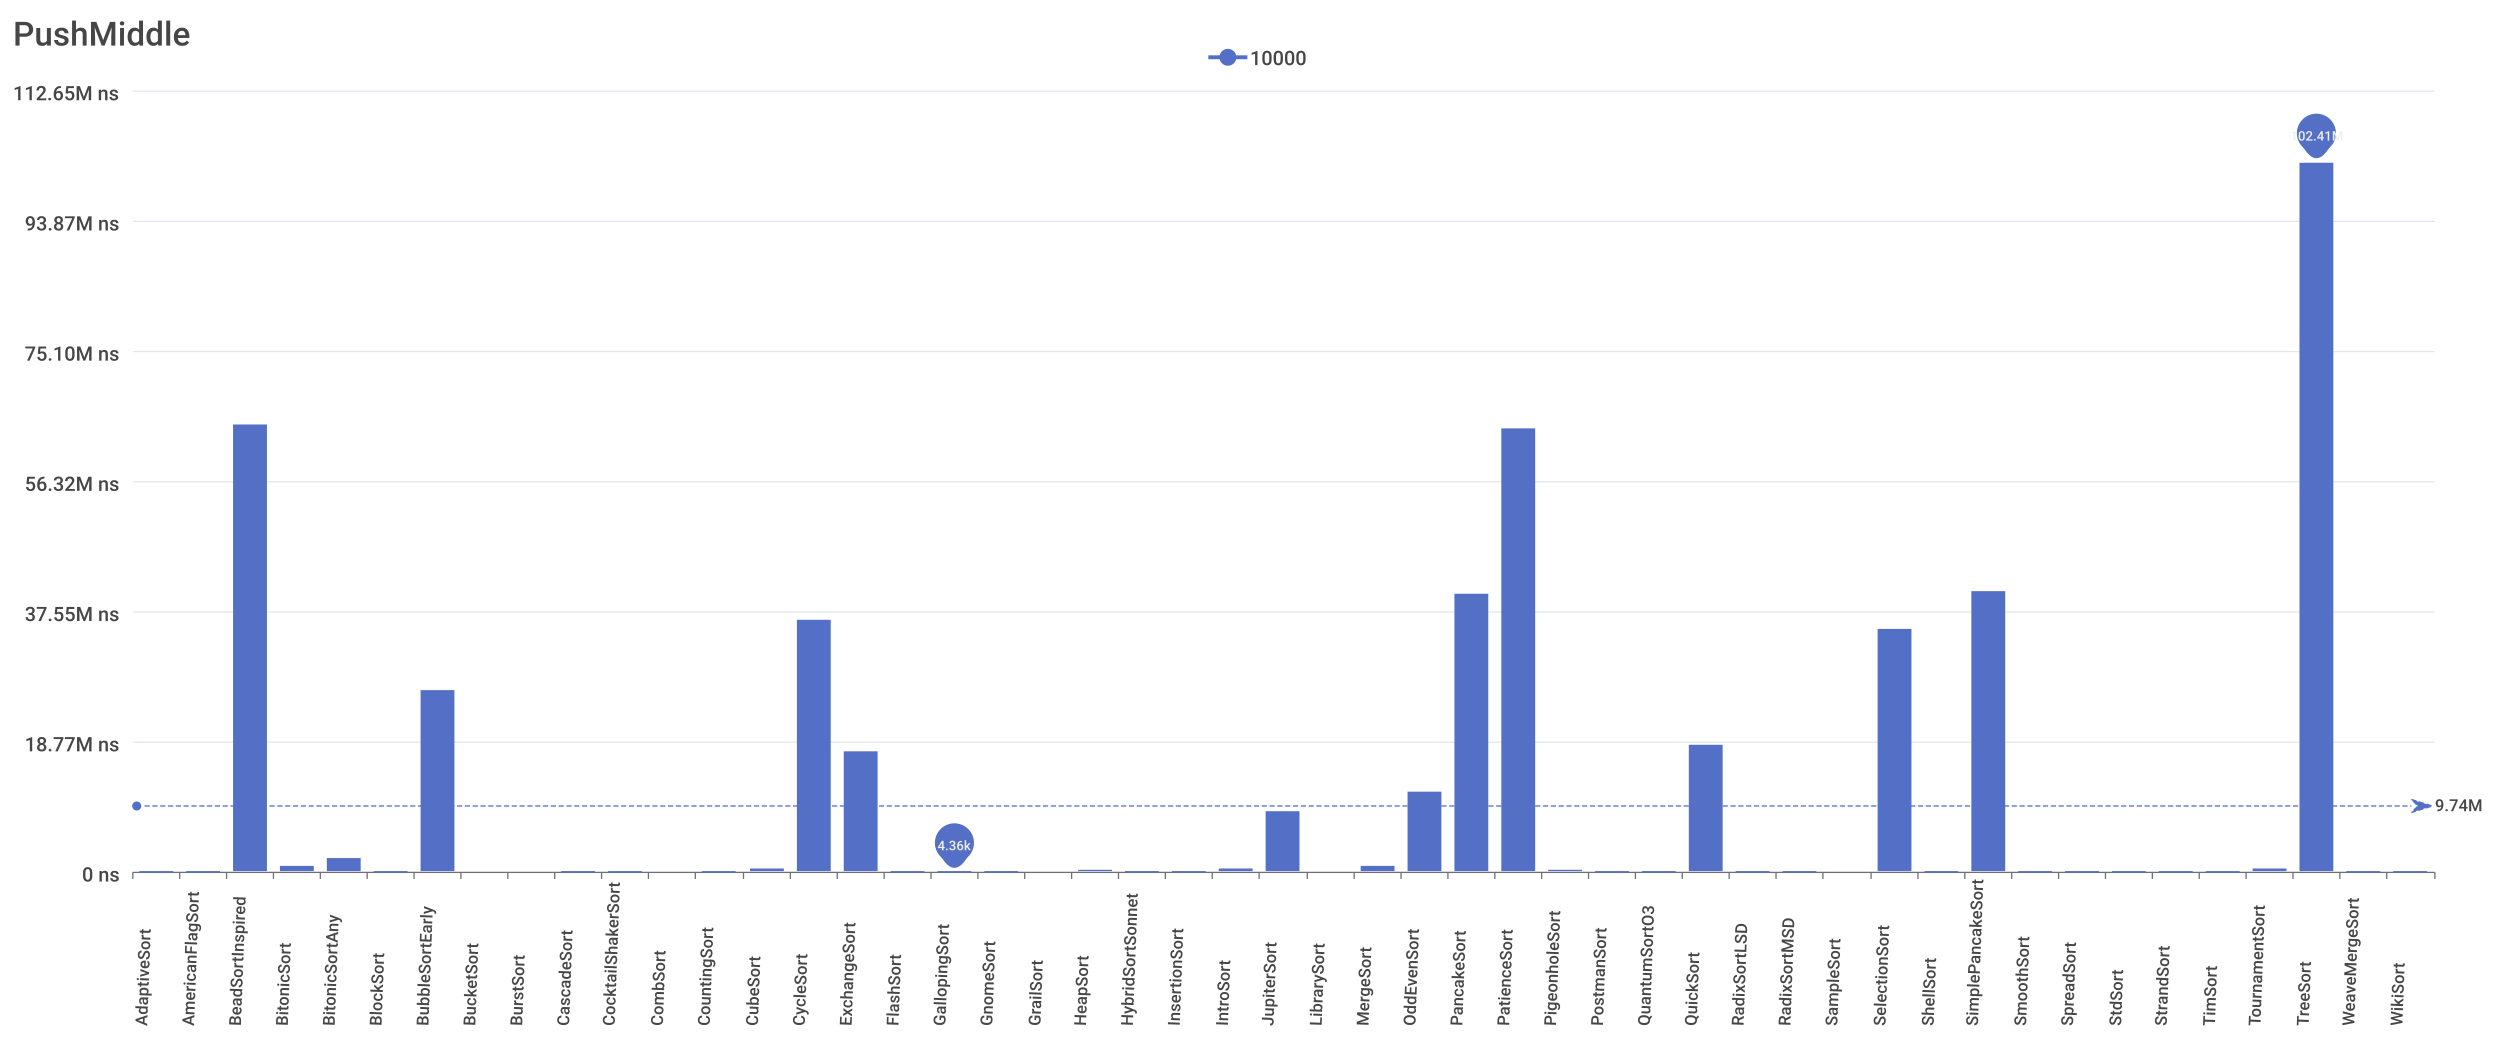
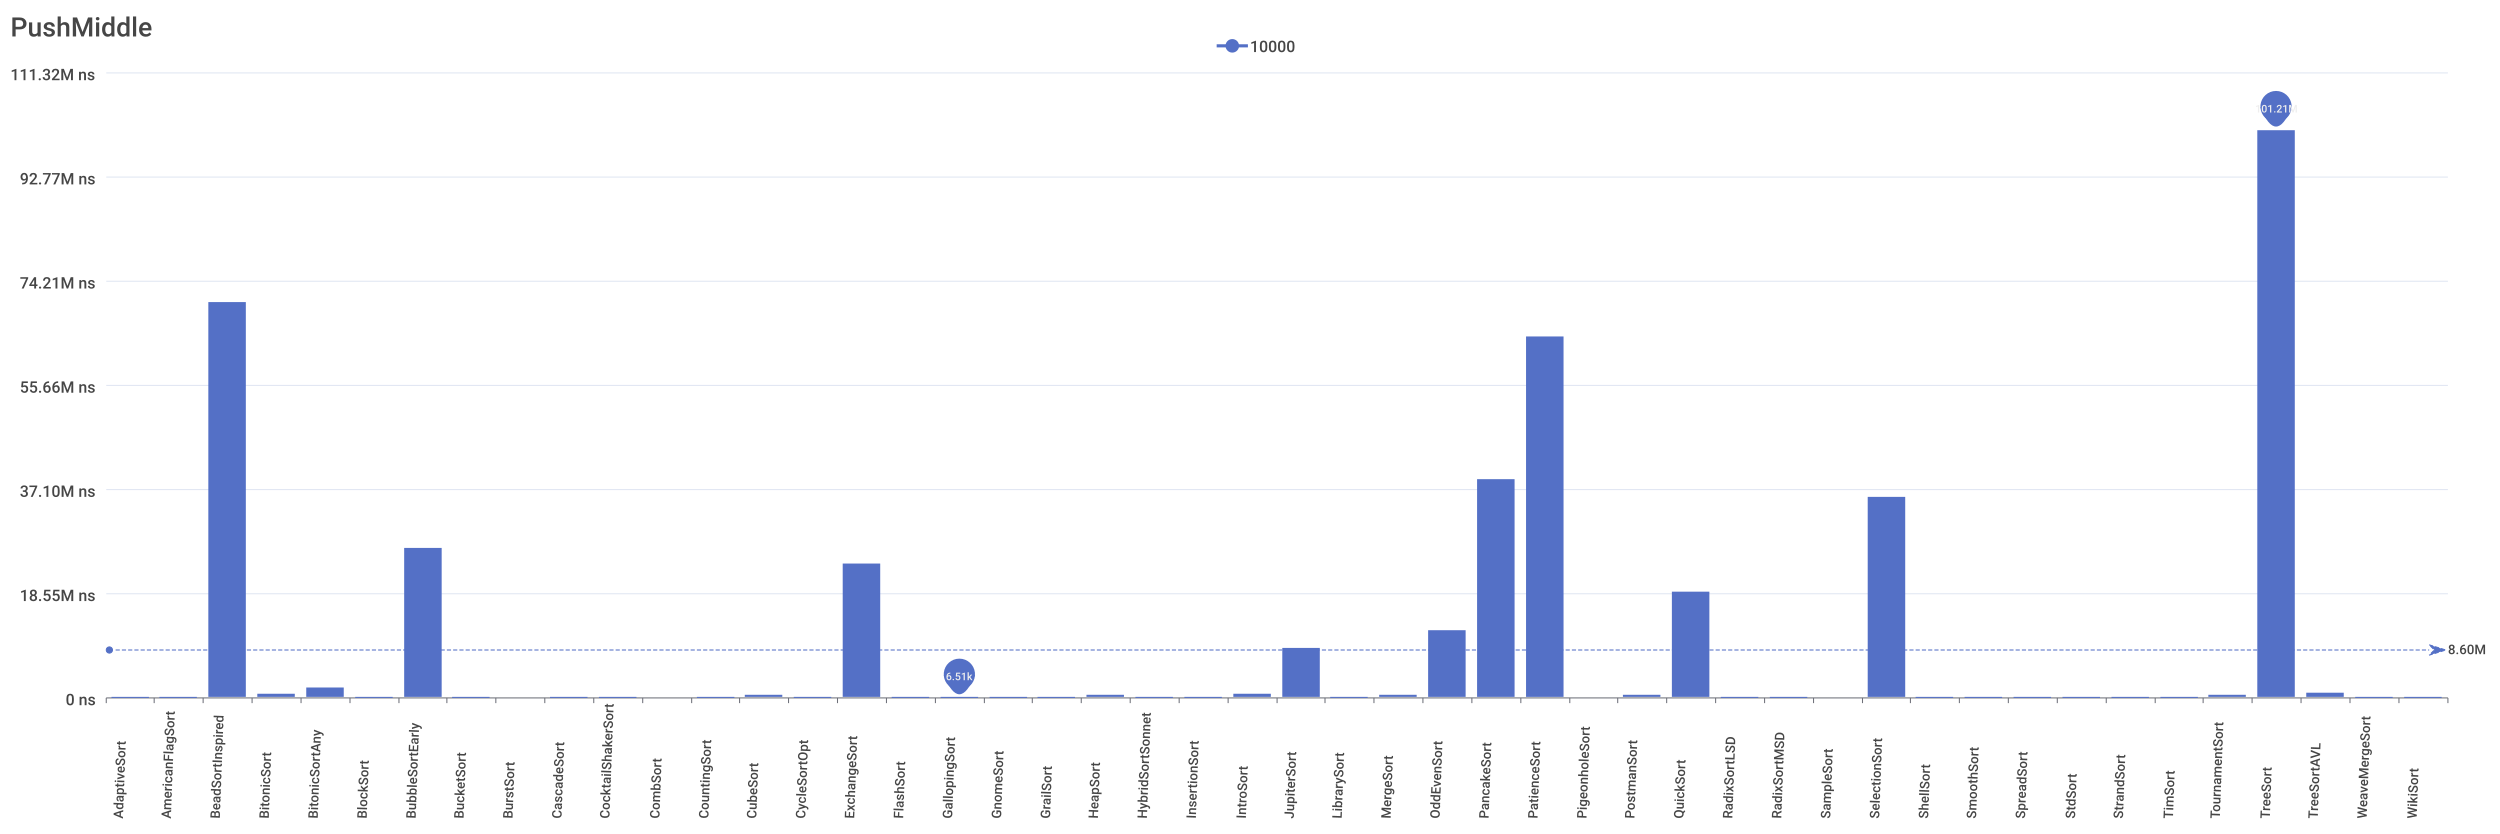
- <svg xmlns="http://www.w3.org/2000/svg" width="1920" height="800">\n<path d="M 0 0 L 1920 0 L 1920 800 L 0 800 L 0 0" style="stroke-width:0;stroke:none;fill:rgba(255,255,255,1.0)" />
-   <path d="M 928 44 L 958 44" style="stroke-width:3;stroke:rgba(84,112,198,1.0);fill:rgba(84,112,198,1.0)" />
-   <circle cx="943" cy="44" r="5" style="stroke-width:3;stroke:rgba(84,112,198,1.0);fill:rgba(84,112,198,1.0)" />
+ <svg xmlns="http://www.w3.org/2000/svg" width="2400" height="800">\n<path d="M 0 0 L 2400 0 L 2400 800 L 0 800 L 0 0" style="stroke-width:0;stroke:none;fill:rgba(255,255,255,1.0)" />
+   <path d="M 1168 44 L 1198 44" style="stroke-width:3;stroke:rgba(84,112,198,1.0);fill:rgba(84,112,198,1.0)" />
+   <circle cx="1183" cy="44" r="5" style="stroke-width:3;stroke:rgba(84,112,198,1.0);fill:rgba(84,112,198,1.0)" />
  <path d="" style="stroke-width:3;stroke:rgba(84,112,198,1.0);fill:rgba(84,112,198,1.0)" />
-   <text x="960" y="50" style="stroke-width:0;stroke:none;fill:rgba(70,70,70,1.0);font-size:15.3px;font-family:'Roboto Medium',sans-serif">10000</text>
+   <text x="1200" y="50" style="stroke-width:0;stroke:none;fill:rgba(70,70,70,1.0);font-size:15.3px;font-family:'Roboto Medium',sans-serif">10000</text>
  <text x="10" y="35" style="stroke-width:0;stroke:none;fill:rgba(70,70,70,1.0);font-size:25.6px;font-family:'Roboto Medium',sans-serif">PushMiddle</text>
-   <text x="10" y="77" style="stroke-width:0;stroke:none;fill:rgba(70,70,70,1.0);font-size:15.3px;font-family:'Roboto Medium',sans-serif">112.65M ns</text>
-   <text x="19" y="177" style="stroke-width:0;stroke:none;fill:rgba(70,70,70,1.0);font-size:15.3px;font-family:'Roboto Medium',sans-serif">93.87M ns</text>
-   <text x="19" y="277" style="stroke-width:0;stroke:none;fill:rgba(70,70,70,1.0);font-size:15.3px;font-family:'Roboto Medium',sans-serif">75.10M ns</text>
-   <text x="19" y="377" style="stroke-width:0;stroke:none;fill:rgba(70,70,70,1.0);font-size:15.3px;font-family:'Roboto Medium',sans-serif">56.32M ns</text>
-   <text x="19" y="477" style="stroke-width:0;stroke:none;fill:rgba(70,70,70,1.0);font-size:15.3px;font-family:'Roboto Medium',sans-serif">37.55M ns</text>
-   <text x="19" y="577" style="stroke-width:0;stroke:none;fill:rgba(70,70,70,1.0);font-size:15.3px;font-family:'Roboto Medium',sans-serif">18.77M ns</text>
+   <text x="10" y="77" style="stroke-width:0;stroke:none;fill:rgba(70,70,70,1.0);font-size:15.3px;font-family:'Roboto Medium',sans-serif">111.32M ns</text>
+   <text x="19" y="177" style="stroke-width:0;stroke:none;fill:rgba(70,70,70,1.0);font-size:15.3px;font-family:'Roboto Medium',sans-serif">92.77M ns</text>
+   <text x="19" y="277" style="stroke-width:0;stroke:none;fill:rgba(70,70,70,1.0);font-size:15.3px;font-family:'Roboto Medium',sans-serif">74.21M ns</text>
+   <text x="19" y="377" style="stroke-width:0;stroke:none;fill:rgba(70,70,70,1.0);font-size:15.3px;font-family:'Roboto Medium',sans-serif">55.66M ns</text>
+   <text x="19" y="477" style="stroke-width:0;stroke:none;fill:rgba(70,70,70,1.0);font-size:15.3px;font-family:'Roboto Medium',sans-serif">37.10M ns</text>
+   <text x="19" y="577" style="stroke-width:0;stroke:none;fill:rgba(70,70,70,1.0);font-size:15.3px;font-family:'Roboto Medium',sans-serif">18.55M ns</text>
  <text x="63" y="677" style="stroke-width:0;stroke:none;fill:rgba(70,70,70,1.0);font-size:15.3px;font-family:'Roboto Medium',sans-serif">0 ns</text>
-   <path d="M 102 70 L 1870 70" style="stroke-width:1;stroke:rgba(224,230,242,1.0);fill:none" />
-   <path d="M 102 170 L 1870 170" style="stroke-width:1;stroke:rgba(224,230,242,1.0);fill:none" />
-   <path d="M 102 270 L 1870 270" style="stroke-width:1;stroke:rgba(224,230,242,1.0);fill:none" />
-   <path d="M 102 370 L 1870 370" style="stroke-width:1;stroke:rgba(224,230,242,1.0);fill:none" />
-   <path d="M 102 470 L 1870 470" style="stroke-width:1;stroke:rgba(224,230,242,1.0);fill:none" />
-   <path d="M 102 570 L 1870 570" style="stroke-width:1;stroke:rgba(224,230,242,1.0);fill:none" />
+   <path d="M 102 70 L 2350 70" style="stroke-width:1;stroke:rgba(224,230,242,1.0);fill:none" />
+   <path d="M 102 170 L 2350 170" style="stroke-width:1;stroke:rgba(224,230,242,1.0);fill:none" />
+   <path d="M 102 270 L 2350 270" style="stroke-width:1;stroke:rgba(224,230,242,1.0);fill:none" />
+   <path d="M 102 370 L 2350 370" style="stroke-width:1;stroke:rgba(224,230,242,1.0);fill:none" />
+   <path d="M 102 470 L 2350 470" style="stroke-width:1;stroke:rgba(224,230,242,1.0);fill:none" />
+   <path d="M 102 570 L 2350 570" style="stroke-width:1;stroke:rgba(224,230,242,1.0);fill:none" />
  <path d="M 102 675 L 102 670" style="stroke-width:1;stroke:rgba(110,112,121,1.0);fill:none" />
-   <path d="M 138 675 L 138 670" style="stroke-width:1;stroke:rgba(110,112,121,1.0);fill:none" />
-   <path d="M 174 675 L 174 670" style="stroke-width:1;stroke:rgba(110,112,121,1.0);fill:none" />
-   <path d="M 210 675 L 210 670" style="stroke-width:1;stroke:rgba(110,112,121,1.0);fill:none" />
-   <path d="M 246 675 L 246 670" style="stroke-width:1;stroke:rgba(110,112,121,1.0);fill:none" />
-   <path d="M 282 675 L 282 670" style="stroke-width:1;stroke:rgba(110,112,121,1.0);fill:none" />
-   <path d="M 318 675 L 318 670" style="stroke-width:1;stroke:rgba(110,112,121,1.0);fill:none" />
-   <path d="M 354 675 L 354 670" style="stroke-width:1;stroke:rgba(110,112,121,1.0);fill:none" />
-   <path d="M 390 675 L 390 670" style="stroke-width:1;stroke:rgba(110,112,121,1.0);fill:none" />
-   <path d="M 426 675 L 426 670" style="stroke-width:1;stroke:rgba(110,112,121,1.0);fill:none" />
-   <path d="M 462 675 L 462 670" style="stroke-width:1;stroke:rgba(110,112,121,1.0);fill:none" />
-   <path d="M 498 675 L 498 670" style="stroke-width:1;stroke:rgba(110,112,121,1.0);fill:none" />
-   <path d="M 534 675 L 534 670" style="stroke-width:1;stroke:rgba(110,112,121,1.0);fill:none" />
-   <path d="M 571 675 L 571 670" style="stroke-width:1;stroke:rgba(110,112,121,1.0);fill:none" />
-   <path d="M 607 675 L 607 670" style="stroke-width:1;stroke:rgba(110,112,121,1.0);fill:none" />
-   <path d="M 643 675 L 643 670" style="stroke-width:1;stroke:rgba(110,112,121,1.0);fill:none" />
-   <path d="M 679 675 L 679 670" style="stroke-width:1;stroke:rgba(110,112,121,1.0);fill:none" />
-   <path d="M 715 675 L 715 670" style="stroke-width:1;stroke:rgba(110,112,121,1.0);fill:none" />
-   <path d="M 751 675 L 751 670" style="stroke-width:1;stroke:rgba(110,112,121,1.0);fill:none" />
-   <path d="M 787 675 L 787 670" style="stroke-width:1;stroke:rgba(110,112,121,1.0);fill:none" />
-   <path d="M 823 675 L 823 670" style="stroke-width:1;stroke:rgba(110,112,121,1.0);fill:none" />
-   <path d="M 859 675 L 859 670" style="stroke-width:1;stroke:rgba(110,112,121,1.0);fill:none" />
-   <path d="M 895 675 L 895 670" style="stroke-width:1;stroke:rgba(110,112,121,1.0);fill:none" />
-   <path d="M 931 675 L 931 670" style="stroke-width:1;stroke:rgba(110,112,121,1.0);fill:none" />
-   <path d="M 967 675 L 967 670" style="stroke-width:1;stroke:rgba(110,112,121,1.0);fill:none" />
-   <path d="M 1004 675 L 1004 670" style="stroke-width:1;stroke:rgba(110,112,121,1.0);fill:none" />
-   <path d="M 1040 675 L 1040 670" style="stroke-width:1;stroke:rgba(110,112,121,1.0);fill:none" />
-   <path d="M 1076 675 L 1076 670" style="stroke-width:1;stroke:rgba(110,112,121,1.0);fill:none" />
-   <path d="M 1112 675 L 1112 670" style="stroke-width:1;stroke:rgba(110,112,121,1.0);fill:none" />
-   <path d="M 1148 675 L 1148 670" style="stroke-width:1;stroke:rgba(110,112,121,1.0);fill:none" />
-   <path d="M 1184 675 L 1184 670" style="stroke-width:1;stroke:rgba(110,112,121,1.0);fill:none" />
-   <path d="M 1220 675 L 1220 670" style="stroke-width:1;stroke:rgba(110,112,121,1.0);fill:none" />
-   <path d="M 1256 675 L 1256 670" style="stroke-width:1;stroke:rgba(110,112,121,1.0);fill:none" />
-   <path d="M 1292 675 L 1292 670" style="stroke-width:1;stroke:rgba(110,112,121,1.0);fill:none" />
-   <path d="M 1328 675 L 1328 670" style="stroke-width:1;stroke:rgba(110,112,121,1.0);fill:none" />
-   <path d="M 1364 675 L 1364 670" style="stroke-width:1;stroke:rgba(110,112,121,1.0);fill:none" />
-   <path d="M 1400 675 L 1400 670" style="stroke-width:1;stroke:rgba(110,112,121,1.0);fill:none" />
-   <path d="M 1437 675 L 1437 670" style="stroke-width:1;stroke:rgba(110,112,121,1.0);fill:none" />
-   <path d="M 1473 675 L 1473 670" style="stroke-width:1;stroke:rgba(110,112,121,1.0);fill:none" />
-   <path d="M 1509 675 L 1509 670" style="stroke-width:1;stroke:rgba(110,112,121,1.0);fill:none" />
-   <path d="M 1545 675 L 1545 670" style="stroke-width:1;stroke:rgba(110,112,121,1.0);fill:none" />
-   <path d="M 1581 675 L 1581 670" style="stroke-width:1;stroke:rgba(110,112,121,1.0);fill:none" />
-   <path d="M 1617 675 L 1617 670" style="stroke-width:1;stroke:rgba(110,112,121,1.0);fill:none" />
-   <path d="M 1653 675 L 1653 670" style="stroke-width:1;stroke:rgba(110,112,121,1.0);fill:none" />
-   <path d="M 1689 675 L 1689 670" style="stroke-width:1;stroke:rgba(110,112,121,1.0);fill:none" />
-   <path d="M 1725 675 L 1725 670" style="stroke-width:1;stroke:rgba(110,112,121,1.0);fill:none" />
-   <path d="M 1761 675 L 1761 670" style="stroke-width:1;stroke:rgba(110,112,121,1.0);fill:none" />
-   <path d="M 1797 675 L 1797 670" style="stroke-width:1;stroke:rgba(110,112,121,1.0);fill:none" />
-   <path d="M 1833 675 L 1833 670" style="stroke-width:1;stroke:rgba(110,112,121,1.0);fill:none" />
-   <path d="M 1870 675 L 1870 670" style="stroke-width:1;stroke:rgba(110,112,121,1.0);fill:none" />
-   <path d="M 102 670 L 1870 670" style="stroke-width:1;stroke:rgba(110,112,121,1.0);fill:none" />
-   <text x="113" y="788" style="stroke-width:0;stroke:none;fill:rgba(70,70,70,1.0);font-size:12.8px;font-family:'Roboto Medium',sans-serif" transform="rotate(272.15,113,788)">AdaptiveSort</text>
-   <text x="149" y="788" style="stroke-width:0;stroke:none;fill:rgba(70,70,70,1.0);font-size:12.8px;font-family:'Roboto Medium',sans-serif" transform="rotate(272.15,149,788)">AmericanFlagSort</text>
-   <text x="185" y="788" style="stroke-width:0;stroke:none;fill:rgba(70,70,70,1.0);font-size:12.8px;font-family:'Roboto Medium',sans-serif" transform="rotate(272.15,185,788)">BeadSortInspired</text>
-   <text x="221" y="788" style="stroke-width:0;stroke:none;fill:rgba(70,70,70,1.0);font-size:12.8px;font-family:'Roboto Medium',sans-serif" transform="rotate(272.15,221,788)">BitonicSort</text>
-   <text x="257" y="788" style="stroke-width:0;stroke:none;fill:rgba(70,70,70,1.0);font-size:12.8px;font-family:'Roboto Medium',sans-serif" transform="rotate(272.15,257,788)">BitonicSortAny</text>
-   <text x="293" y="788" style="stroke-width:0;stroke:none;fill:rgba(70,70,70,1.0);font-size:12.8px;font-family:'Roboto Medium',sans-serif" transform="rotate(272.15,293,788)">BlockSort</text>
-   <text x="329" y="788" style="stroke-width:0;stroke:none;fill:rgba(70,70,70,1.0);font-size:12.8px;font-family:'Roboto Medium',sans-serif" transform="rotate(272.15,329,788)">BubbleSortEarly</text>
-   <text x="365" y="788" style="stroke-width:0;stroke:none;fill:rgba(70,70,70,1.0);font-size:12.8px;font-family:'Roboto Medium',sans-serif" transform="rotate(272.15,365,788)">BucketSort</text>
-   <text x="401" y="788" style="stroke-width:0;stroke:none;fill:rgba(70,70,70,1.0);font-size:12.8px;font-family:'Roboto Medium',sans-serif" transform="rotate(272.15,401,788)">BurstSort</text>
-   <text x="437" y="788" style="stroke-width:0;stroke:none;fill:rgba(70,70,70,1.0);font-size:12.8px;font-family:'Roboto Medium',sans-serif" transform="rotate(272.15,437,788)">CascadeSort</text>
-   <text x="472" y="788" style="stroke-width:0;stroke:none;fill:rgba(70,70,70,1.0);font-size:12.8px;font-family:'Roboto Medium',sans-serif" transform="rotate(272.15,472,788)">CocktailShakerSort</text>
-   <text x="509" y="788" style="stroke-width:0;stroke:none;fill:rgba(70,70,70,1.0);font-size:12.8px;font-family:'Roboto Medium',sans-serif" transform="rotate(272.15,509,788)">CombSort</text>
-   <text x="545" y="788" style="stroke-width:0;stroke:none;fill:rgba(70,70,70,1.0);font-size:12.8px;font-family:'Roboto Medium',sans-serif" transform="rotate(272.15,545,788)">CountingSort</text>
-   <text x="582" y="788" style="stroke-width:0;stroke:none;fill:rgba(70,70,70,1.0);font-size:12.8px;font-family:'Roboto Medium',sans-serif" transform="rotate(272.15,582,788)">CubeSort</text>
-   <text x="618" y="788" style="stroke-width:0;stroke:none;fill:rgba(70,70,70,1.0);font-size:12.8px;font-family:'Roboto Medium',sans-serif" transform="rotate(272.15,618,788)">CycleSort</text>
-   <text x="654" y="788" style="stroke-width:0;stroke:none;fill:rgba(70,70,70,1.0);font-size:12.8px;font-family:'Roboto Medium',sans-serif" transform="rotate(272.15,654,788)">ExchangeSort</text>
-   <text x="690" y="788" style="stroke-width:0;stroke:none;fill:rgba(70,70,70,1.0);font-size:12.8px;font-family:'Roboto Medium',sans-serif" transform="rotate(272.15,690,788)">FlashSort</text>
-   <text x="726" y="788" style="stroke-width:0;stroke:none;fill:rgba(70,70,70,1.0);font-size:12.8px;font-family:'Roboto Medium',sans-serif" transform="rotate(272.15,726,788)">GallopingSort</text>
-   <text x="762" y="788" style="stroke-width:0;stroke:none;fill:rgba(70,70,70,1.0);font-size:12.8px;font-family:'Roboto Medium',sans-serif" transform="rotate(272.15,762,788)">GnomeSort</text>
-   <text x="799" y="788" style="stroke-width:0;stroke:none;fill:rgba(70,70,70,1.0);font-size:12.8px;font-family:'Roboto Medium',sans-serif" transform="rotate(272.15,799,788)">GrailSort</text>
-   <text x="834" y="788" style="stroke-width:0;stroke:none;fill:rgba(70,70,70,1.0);font-size:12.8px;font-family:'Roboto Medium',sans-serif" transform="rotate(272.15,834,788)">HeapSort</text>
-   <text x="870" y="788" style="stroke-width:0;stroke:none;fill:rgba(70,70,70,1.0);font-size:12.8px;font-family:'Roboto Medium',sans-serif" transform="rotate(272.15,870,788)">HybridSortSonnet</text>
-   <text x="906" y="788" style="stroke-width:0;stroke:none;fill:rgba(70,70,70,1.0);font-size:12.8px;font-family:'Roboto Medium',sans-serif" transform="rotate(272.15,906,788)">InsertionSort</text>
-   <text x="943" y="788" style="stroke-width:0;stroke:none;fill:rgba(70,70,70,1.0);font-size:12.8px;font-family:'Roboto Medium',sans-serif" transform="rotate(272.15,943,788)">IntroSort</text>
-   <text x="978" y="788" style="stroke-width:0;stroke:none;fill:rgba(70,70,70,1.0);font-size:12.8px;font-family:'Roboto Medium',sans-serif" transform="rotate(272.15,978,788)">JupiterSort</text>
-   <text x="1015" y="788" style="stroke-width:0;stroke:none;fill:rgba(70,70,70,1.0);font-size:12.8px;font-family:'Roboto Medium',sans-serif" transform="rotate(272.15,1015,788)">LibrarySort</text>
-   <text x="1051" y="788" style="stroke-width:0;stroke:none;fill:rgba(70,70,70,1.0);font-size:12.8px;font-family:'Roboto Medium',sans-serif" transform="rotate(272.15,1051,788)">MergeSort</text>
-   <text x="1087" y="788" style="stroke-width:0;stroke:none;fill:rgba(70,70,70,1.0);font-size:12.8px;font-family:'Roboto Medium',sans-serif" transform="rotate(272.15,1087,788)">OddEvenSort</text>
-   <text x="1123" y="788" style="stroke-width:0;stroke:none;fill:rgba(70,70,70,1.0);font-size:12.8px;font-family:'Roboto Medium',sans-serif" transform="rotate(272.15,1123,788)">PancakeSort</text>
-   <text x="1159" y="788" style="stroke-width:0;stroke:none;fill:rgba(70,70,70,1.0);font-size:12.8px;font-family:'Roboto Medium',sans-serif" transform="rotate(272.15,1159,788)">PatienceSort</text>
-   <text x="1195" y="788" style="stroke-width:0;stroke:none;fill:rgba(70,70,70,1.0);font-size:12.8px;font-family:'Roboto Medium',sans-serif" transform="rotate(272.15,1195,788)">PigeonholeSort</text>
-   <text x="1231" y="788" style="stroke-width:0;stroke:none;fill:rgba(70,70,70,1.0);font-size:12.8px;font-family:'Roboto Medium',sans-serif" transform="rotate(272.15,1231,788)">PostmanSort</text>
-   <text x="1267" y="788" style="stroke-width:0;stroke:none;fill:rgba(70,70,70,1.0);font-size:12.8px;font-family:'Roboto Medium',sans-serif" transform="rotate(272.15,1267,788)">QuantumSortO3</text>
-   <text x="1303" y="788" style="stroke-width:0;stroke:none;fill:rgba(70,70,70,1.0);font-size:12.8px;font-family:'Roboto Medium',sans-serif" transform="rotate(272.15,1303,788)">QuickSort</text>
-   <text x="1339" y="788" style="stroke-width:0;stroke:none;fill:rgba(70,70,70,1.0);font-size:12.8px;font-family:'Roboto Medium',sans-serif" transform="rotate(272.15,1339,788)">RadixSortLSD</text>
-   <text x="1375" y="788" style="stroke-width:0;stroke:none;fill:rgba(70,70,70,1.0);font-size:12.8px;font-family:'Roboto Medium',sans-serif" transform="rotate(272.15,1375,788)">RadixSortMSD</text>
-   <text x="1411" y="788" style="stroke-width:0;stroke:none;fill:rgba(70,70,70,1.0);font-size:12.8px;font-family:'Roboto Medium',sans-serif" transform="rotate(272.15,1411,788)">SampleSort</text>
-   <text x="1448" y="788" style="stroke-width:0;stroke:none;fill:rgba(70,70,70,1.0);font-size:12.8px;font-family:'Roboto Medium',sans-serif" transform="rotate(272.15,1448,788)">SelectionSort</text>
-   <text x="1485" y="788" style="stroke-width:0;stroke:none;fill:rgba(70,70,70,1.0);font-size:12.8px;font-family:'Roboto Medium',sans-serif" transform="rotate(272.15,1485,788)">ShellSort</text>
-   <text x="1519" y="788" style="stroke-width:0;stroke:none;fill:rgba(70,70,70,1.0);font-size:12.8px;font-family:'Roboto Medium',sans-serif" transform="rotate(272.15,1519,788)">SimplePancakeSort</text>
-   <text x="1556" y="788" style="stroke-width:0;stroke:none;fill:rgba(70,70,70,1.0);font-size:12.8px;font-family:'Roboto Medium',sans-serif" transform="rotate(272.15,1556,788)">SmoothSort</text>
-   <text x="1592" y="788" style="stroke-width:0;stroke:none;fill:rgba(70,70,70,1.0);font-size:12.8px;font-family:'Roboto Medium',sans-serif" transform="rotate(272.15,1592,788)">SpreadSort</text>
-   <text x="1629" y="788" style="stroke-width:0;stroke:none;fill:rgba(70,70,70,1.0);font-size:12.8px;font-family:'Roboto Medium',sans-serif" transform="rotate(272.15,1629,788)">StdSort</text>
-   <text x="1664" y="788" style="stroke-width:0;stroke:none;fill:rgba(70,70,70,1.0);font-size:12.8px;font-family:'Roboto Medium',sans-serif" transform="rotate(272.15,1664,788)">StrandSort</text>
-   <text x="1701" y="788" style="stroke-width:0;stroke:none;fill:rgba(70,70,70,1.0);font-size:12.8px;font-family:'Roboto Medium',sans-serif" transform="rotate(272.15,1701,788)">TimSort</text>
-   <text x="1736" y="788" style="stroke-width:0;stroke:none;fill:rgba(70,70,70,1.0);font-size:12.8px;font-family:'Roboto Medium',sans-serif" transform="rotate(272.15,1736,788)">TournamentSort</text>
-   <text x="1773" y="788" style="stroke-width:0;stroke:none;fill:rgba(70,70,70,1.0);font-size:12.8px;font-family:'Roboto Medium',sans-serif" transform="rotate(272.15,1773,788)">TreeSort</text>
-   <text x="1808" y="788" style="stroke-width:0;stroke:none;fill:rgba(70,70,70,1.0);font-size:12.8px;font-family:'Roboto Medium',sans-serif" transform="rotate(272.15,1808,788)">WeaveMergeSort</text>
-   <text x="1845" y="788" style="stroke-width:0;stroke:none;fill:rgba(70,70,70,1.0);font-size:12.8px;font-family:'Roboto Medium',sans-serif" transform="rotate(272.15,1845,788)">WikiSort</text>
-   <path d="M 107 670 L 133 670 L 133 669 L 107 669 L 107 670" style="stroke-width:0;stroke:none;fill:rgba(84,112,198,1.0)" />
-   <path d="M 143 670 L 169 670 L 169 669 L 143 669 L 143 670" style="stroke-width:0;stroke:none;fill:rgba(84,112,198,1.0)" />
-   <path d="M 179 326 L 205 326 L 205 669 L 179 669 L 179 326" style="stroke-width:0;stroke:none;fill:rgba(84,112,198,1.0)" />
-   <path d="M 215 665 L 241 665 L 241 669 L 215 669 L 215 665" style="stroke-width:0;stroke:none;fill:rgba(84,112,198,1.0)" />
-   <path d="M 251 659 L 277 659 L 277 669 L 251 669 L 251 659" style="stroke-width:0;stroke:none;fill:rgba(84,112,198,1.0)" />
-   <path d="M 287 670 L 313 670 L 313 669 L 287 669 L 287 670" style="stroke-width:0;stroke:none;fill:rgba(84,112,198,1.0)" />
-   <path d="M 323 530 L 349 530 L 349 669 L 323 669 L 323 530" style="stroke-width:0;stroke:none;fill:rgba(84,112,198,1.0)" />
-   <path d="M 359 669 L 385 669 L 385 669 L 359 669 L 359 669" style="stroke-width:0;stroke:none;fill:rgba(84,112,198,1.0)" />
-   <path d="M 395 669 L 421 669 L 421 669 L 395 669 L 395 669" style="stroke-width:0;stroke:none;fill:rgba(84,112,198,1.0)" />
-   <path d="M 431 670 L 457 670 L 457 669 L 431 669 L 431 670" style="stroke-width:0;stroke:none;fill:rgba(84,112,198,1.0)" />
-   <path d="M 467 670 L 493 670 L 493 669 L 467 669 L 467 670" style="stroke-width:0;stroke:none;fill:rgba(84,112,198,1.0)" />
-   <path d="M 503 669 L 529 669 L 529 669 L 503 669 L 503 669" style="stroke-width:0;stroke:none;fill:rgba(84,112,198,1.0)" />
-   <path d="M 539 670 L 565 670 L 565 669 L 539 669 L 539 670" style="stroke-width:0;stroke:none;fill:rgba(84,112,198,1.0)" />
-   <path d="M 576 667 L 602 667 L 602 669 L 576 669 L 576 667" style="stroke-width:0;stroke:none;fill:rgba(84,112,198,1.0)" />
-   <path d="M 612 476 L 638 476 L 638 669 L 612 669 L 612 476" style="stroke-width:0;stroke:none;fill:rgba(84,112,198,1.0)" />
-   <path d="M 648 577 L 674 577 L 674 669 L 648 669 L 648 577" style="stroke-width:0;stroke:none;fill:rgba(84,112,198,1.0)" />
-   <path d="M 684 670 L 710 670 L 710 669 L 684 669 L 684 670" style="stroke-width:0;stroke:none;fill:rgba(84,112,198,1.0)" />
-   <path d="M 720 670 L 746 670 L 746 669 L 720 669 L 720 670" style="stroke-width:0;stroke:none;fill:rgba(84,112,198,1.0)" />
-   <path d="M 756 670 L 782 670 L 782 669 L 756 669 L 756 670" style="stroke-width:0;stroke:none;fill:rgba(84,112,198,1.0)" />
-   <path d="M 792 669 L 818 669 L 818 669 L 792 669 L 792 669" style="stroke-width:0;stroke:none;fill:rgba(84,112,198,1.0)" />
-   <path d="M 828 668 L 854 668 L 854 669 L 828 669 L 828 668" style="stroke-width:0;stroke:none;fill:rgba(84,112,198,1.0)" />
-   <path d="M 864 670 L 890 670 L 890 669 L 864 669 L 864 670" style="stroke-width:0;stroke:none;fill:rgba(84,112,198,1.0)" />
-   <path d="M 900 670 L 926 670 L 926 669 L 900 669 L 900 670" style="stroke-width:0;stroke:none;fill:rgba(84,112,198,1.0)" />
-   <path d="M 936 667 L 962 667 L 962 669 L 936 669 L 936 667" style="stroke-width:0;stroke:none;fill:rgba(84,112,198,1.0)" />
-   <path d="M 972 623 L 998 623 L 998 669 L 972 669 L 972 623" style="stroke-width:0;stroke:none;fill:rgba(84,112,198,1.0)" />
-   <path d="M 1009 669 L 1035 669 L 1035 669 L 1009 669 L 1009 669" style="stroke-width:0;stroke:none;fill:rgba(84,112,198,1.0)" />
-   <path d="M 1045 665 L 1071 665 L 1071 669 L 1045 669 L 1045 665" style="stroke-width:0;stroke:none;fill:rgba(84,112,198,1.0)" />
-   <path d="M 1081 608 L 1107 608 L 1107 669 L 1081 669 L 1081 608" style="stroke-width:0;stroke:none;fill:rgba(84,112,198,1.0)" />
-   <path d="M 1117 456 L 1143 456 L 1143 669 L 1117 669 L 1117 456" style="stroke-width:0;stroke:none;fill:rgba(84,112,198,1.0)" />
-   <path d="M 1153 329 L 1179 329 L 1179 669 L 1153 669 L 1153 329" style="stroke-width:0;stroke:none;fill:rgba(84,112,198,1.0)" />
-   <path d="M 1189 668 L 1215 668 L 1215 669 L 1189 669 L 1189 668" style="stroke-width:0;stroke:none;fill:rgba(84,112,198,1.0)" />
-   <path d="M 1225 670 L 1251 670 L 1251 669 L 1225 669 L 1225 670" style="stroke-width:0;stroke:none;fill:rgba(84,112,198,1.0)" />
-   <path d="M 1261 670 L 1287 670 L 1287 669 L 1261 669 L 1261 670" style="stroke-width:0;stroke:none;fill:rgba(84,112,198,1.0)" />
-   <path d="M 1297 572 L 1323 572 L 1323 669 L 1297 669 L 1297 572" style="stroke-width:0;stroke:none;fill:rgba(84,112,198,1.0)" />
-   <path d="M 1333 670 L 1359 670 L 1359 669 L 1333 669 L 1333 670" style="stroke-width:0;stroke:none;fill:rgba(84,112,198,1.0)" />
-   <path d="M 1369 670 L 1395 670 L 1395 669 L 1369 669 L 1369 670" style="stroke-width:0;stroke:none;fill:rgba(84,112,198,1.0)" />
-   <path d="M 1405 669 L 1431 669 L 1431 669 L 1405 669 L 1405 669" style="stroke-width:0;stroke:none;fill:rgba(84,112,198,1.0)" />
-   <path d="M 1442 483 L 1468 483 L 1468 669 L 1442 669 L 1442 483" style="stroke-width:0;stroke:none;fill:rgba(84,112,198,1.0)" />
-   <path d="M 1478 670 L 1504 670 L 1504 669 L 1478 669 L 1478 670" style="stroke-width:0;stroke:none;fill:rgba(84,112,198,1.0)" />
-   <path d="M 1514 454 L 1540 454 L 1540 669 L 1514 669 L 1514 454" style="stroke-width:0;stroke:none;fill:rgba(84,112,198,1.0)" />
-   <path d="M 1550 670 L 1576 670 L 1576 669 L 1550 669 L 1550 670" style="stroke-width:0;stroke:none;fill:rgba(84,112,198,1.0)" />
-   <path d="M 1586 670 L 1612 670 L 1612 669 L 1586 669 L 1586 670" style="stroke-width:0;stroke:none;fill:rgba(84,112,198,1.0)" />
-   <path d="M 1622 670 L 1648 670 L 1648 669 L 1622 669 L 1622 670" style="stroke-width:0;stroke:none;fill:rgba(84,112,198,1.0)" />
-   <path d="M 1658 670 L 1684 670 L 1684 669 L 1658 669 L 1658 670" style="stroke-width:0;stroke:none;fill:rgba(84,112,198,1.0)" />
-   <path d="M 1694 670 L 1720 670 L 1720 669 L 1694 669 L 1694 670" style="stroke-width:0;stroke:none;fill:rgba(84,112,198,1.0)" />
-   <path d="M 1730 667 L 1756 667 L 1756 669 L 1730 669 L 1730 667" style="stroke-width:0;stroke:none;fill:rgba(84,112,198,1.0)" />
-   <path d="M 1766 125 L 1792 125 L 1792 669 L 1766 669 L 1766 125" style="stroke-width:0;stroke:none;fill:rgba(84,112,198,1.0)" />
-   <path d="M 1802 670 L 1828 670 L 1828 669 L 1802 669 L 1802 670" style="stroke-width:0;stroke:none;fill:rgba(84,112,198,1.0)" />
-   <path d="M 1838 670 L 1864 670 L 1864 669 L 1838 669 L 1838 670" style="stroke-width:0;stroke:none;fill:rgba(84,112,198,1.0)" />
-   <path d="M 1776 117 A 15 15 330.00 1 1 1782 117 L 1779 103 Z" style="stroke-width:0;stroke:none;fill:rgba(84,112,198,1.0)" />
-   <path d="M 1764 103 Q1779,140 1794,103 Z" style="stroke-width:0;stroke:none;fill:rgba(84,112,198,1.0)" />
-   <text x="1759" y="108" style="stroke-width:0;stroke:none;fill:rgba(238,238,238,1.0);font-size:10.2px;font-family:'Roboto Medium',sans-serif">102.41M</text>
-   <path d="M 730 662 A 15 15 330.00 1 1 736 662 L 733 648 Z" style="stroke-width:0;stroke:none;fill:rgba(84,112,198,1.0)" />
-   <path d="M 718 648 Q733,685 748,648 Z" style="stroke-width:0;stroke:none;fill:rgba(84,112,198,1.0)" />
-   <text x="720" y="653" style="stroke-width:0;stroke:none;fill:rgba(238,238,238,1.0);font-size:10.2px;font-family:'Roboto Medium',sans-serif">4.36k</text>
-   <circle cx="105" cy="619" r="3" style="stroke-width:1;stroke:rgba(84,112,198,1.0);fill:rgba(84,112,198,1.0)" />
+   <path d="M 148 675 L 148 670" style="stroke-width:1;stroke:rgba(110,112,121,1.0);fill:none" />
+   <path d="M 195 675 L 195 670" style="stroke-width:1;stroke:rgba(110,112,121,1.0);fill:none" />
+   <path d="M 242 675 L 242 670" style="stroke-width:1;stroke:rgba(110,112,121,1.0);fill:none" />
+   <path d="M 289 675 L 289 670" style="stroke-width:1;stroke:rgba(110,112,121,1.0);fill:none" />
+   <path d="M 336 675 L 336 670" style="stroke-width:1;stroke:rgba(110,112,121,1.0);fill:none" />
+   <path d="M 383 675 L 383 670" style="stroke-width:1;stroke:rgba(110,112,121,1.0);fill:none" />
+   <path d="M 429 675 L 429 670" style="stroke-width:1;stroke:rgba(110,112,121,1.0);fill:none" />
+   <path d="M 476 675 L 476 670" style="stroke-width:1;stroke:rgba(110,112,121,1.0);fill:none" />
+   <path d="M 523 675 L 523 670" style="stroke-width:1;stroke:rgba(110,112,121,1.0);fill:none" />
+   <path d="M 570 675 L 570 670" style="stroke-width:1;stroke:rgba(110,112,121,1.0);fill:none" />
+   <path d="M 617 675 L 617 670" style="stroke-width:1;stroke:rgba(110,112,121,1.0);fill:none" />
+   <path d="M 664 675 L 664 670" style="stroke-width:1;stroke:rgba(110,112,121,1.0);fill:none" />
+   <path d="M 710 675 L 710 670" style="stroke-width:1;stroke:rgba(110,112,121,1.0);fill:none" />
+   <path d="M 757 675 L 757 670" style="stroke-width:1;stroke:rgba(110,112,121,1.0);fill:none" />
+   <path d="M 804 675 L 804 670" style="stroke-width:1;stroke:rgba(110,112,121,1.0);fill:none" />
+   <path d="M 851 675 L 851 670" style="stroke-width:1;stroke:rgba(110,112,121,1.0);fill:none" />
+   <path d="M 898 675 L 898 670" style="stroke-width:1;stroke:rgba(110,112,121,1.0);fill:none" />
+   <path d="M 945 675 L 945 670" style="stroke-width:1;stroke:rgba(110,112,121,1.0);fill:none" />
+   <path d="M 991 675 L 991 670" style="stroke-width:1;stroke:rgba(110,112,121,1.0);fill:none" />
+   <path d="M 1038 675 L 1038 670" style="stroke-width:1;stroke:rgba(110,112,121,1.0);fill:none" />
+   <path d="M 1085 675 L 1085 670" style="stroke-width:1;stroke:rgba(110,112,121,1.0);fill:none" />
+   <path d="M 1132 675 L 1132 670" style="stroke-width:1;stroke:rgba(110,112,121,1.0);fill:none" />
+   <path d="M 1179 675 L 1179 670" style="stroke-width:1;stroke:rgba(110,112,121,1.0);fill:none" />
+   <path d="M 1226 675 L 1226 670" style="stroke-width:1;stroke:rgba(110,112,121,1.0);fill:none" />
+   <path d="M 1272 675 L 1272 670" style="stroke-width:1;stroke:rgba(110,112,121,1.0);fill:none" />
+   <path d="M 1319 675 L 1319 670" style="stroke-width:1;stroke:rgba(110,112,121,1.0);fill:none" />
+   <path d="M 1366 675 L 1366 670" style="stroke-width:1;stroke:rgba(110,112,121,1.0);fill:none" />
+   <path d="M 1413 675 L 1413 670" style="stroke-width:1;stroke:rgba(110,112,121,1.0);fill:none" />
+   <path d="M 1460 675 L 1460 670" style="stroke-width:1;stroke:rgba(110,112,121,1.0);fill:none" />
+   <path d="M 1507 675 L 1507 670" style="stroke-width:1;stroke:rgba(110,112,121,1.0);fill:none" />
+   <path d="M 1553 675 L 1553 670" style="stroke-width:1;stroke:rgba(110,112,121,1.0);fill:none" />
+   <path d="M 1600 675 L 1600 670" style="stroke-width:1;stroke:rgba(110,112,121,1.0);fill:none" />
+   <path d="M 1647 675 L 1647 670" style="stroke-width:1;stroke:rgba(110,112,121,1.0);fill:none" />
+   <path d="M 1694 675 L 1694 670" style="stroke-width:1;stroke:rgba(110,112,121,1.0);fill:none" />
+   <path d="M 1741 675 L 1741 670" style="stroke-width:1;stroke:rgba(110,112,121,1.0);fill:none" />
+   <path d="M 1788 675 L 1788 670" style="stroke-width:1;stroke:rgba(110,112,121,1.0);fill:none" />
+   <path d="M 1834 675 L 1834 670" style="stroke-width:1;stroke:rgba(110,112,121,1.0);fill:none" />
+   <path d="M 1881 675 L 1881 670" style="stroke-width:1;stroke:rgba(110,112,121,1.0);fill:none" />
+   <path d="M 1928 675 L 1928 670" style="stroke-width:1;stroke:rgba(110,112,121,1.0);fill:none" />
+   <path d="M 1975 675 L 1975 670" style="stroke-width:1;stroke:rgba(110,112,121,1.0);fill:none" />
+   <path d="M 2022 675 L 2022 670" style="stroke-width:1;stroke:rgba(110,112,121,1.0);fill:none" />
+   <path d="M 2069 675 L 2069 670" style="stroke-width:1;stroke:rgba(110,112,121,1.0);fill:none" />
+   <path d="M 2115 675 L 2115 670" style="stroke-width:1;stroke:rgba(110,112,121,1.0);fill:none" />
+   <path d="M 2162 675 L 2162 670" style="stroke-width:1;stroke:rgba(110,112,121,1.0);fill:none" />
+   <path d="M 2209 675 L 2209 670" style="stroke-width:1;stroke:rgba(110,112,121,1.0);fill:none" />
+   <path d="M 2256 675 L 2256 670" style="stroke-width:1;stroke:rgba(110,112,121,1.0);fill:none" />
+   <path d="M 2303 675 L 2303 670" style="stroke-width:1;stroke:rgba(110,112,121,1.0);fill:none" />
+   <path d="M 2350 675 L 2350 670" style="stroke-width:1;stroke:rgba(110,112,121,1.0);fill:none" />
+   <path d="M 102 670 L 2350 670" style="stroke-width:1;stroke:rgba(110,112,121,1.0);fill:none" />
+   <text x="118" y="786" style="stroke-width:0;stroke:none;fill:rgba(70,70,70,1.0);font-size:12.8px;font-family:'Roboto Medium',sans-serif" transform="rotate(272.15,118,786)">AdaptiveSort</text>
+   <text x="164" y="786" style="stroke-width:0;stroke:none;fill:rgba(70,70,70,1.0);font-size:12.8px;font-family:'Roboto Medium',sans-serif" transform="rotate(272.15,164,786)">AmericanFlagSort</text>
+   <text x="211" y="786" style="stroke-width:0;stroke:none;fill:rgba(70,70,70,1.0);font-size:12.8px;font-family:'Roboto Medium',sans-serif" transform="rotate(272.15,211,786)">BeadSortInspired</text>
+   <text x="258" y="786" style="stroke-width:0;stroke:none;fill:rgba(70,70,70,1.0);font-size:12.8px;font-family:'Roboto Medium',sans-serif" transform="rotate(272.15,258,786)">BitonicSort</text>
+   <text x="305" y="786" style="stroke-width:0;stroke:none;fill:rgba(70,70,70,1.0);font-size:12.8px;font-family:'Roboto Medium',sans-serif" transform="rotate(272.15,305,786)">BitonicSortAny</text>
+   <text x="352" y="786" style="stroke-width:0;stroke:none;fill:rgba(70,70,70,1.0);font-size:12.8px;font-family:'Roboto Medium',sans-serif" transform="rotate(272.15,352,786)">BlockSort</text>
+   <text x="399" y="786" style="stroke-width:0;stroke:none;fill:rgba(70,70,70,1.0);font-size:12.8px;font-family:'Roboto Medium',sans-serif" transform="rotate(272.15,399,786)">BubbleSortEarly</text>
+   <text x="445" y="786" style="stroke-width:0;stroke:none;fill:rgba(70,70,70,1.0);font-size:12.8px;font-family:'Roboto Medium',sans-serif" transform="rotate(272.15,445,786)">BucketSort</text>
+   <text x="492" y="786" style="stroke-width:0;stroke:none;fill:rgba(70,70,70,1.0);font-size:12.8px;font-family:'Roboto Medium',sans-serif" transform="rotate(272.15,492,786)">BurstSort</text>
+   <text x="539" y="786" style="stroke-width:0;stroke:none;fill:rgba(70,70,70,1.0);font-size:12.8px;font-family:'Roboto Medium',sans-serif" transform="rotate(272.15,539,786)">CascadeSort</text>
+   <text x="585" y="786" style="stroke-width:0;stroke:none;fill:rgba(70,70,70,1.0);font-size:12.8px;font-family:'Roboto Medium',sans-serif" transform="rotate(272.15,585,786)">CocktailShakerSort</text>
+   <text x="633" y="786" style="stroke-width:0;stroke:none;fill:rgba(70,70,70,1.0);font-size:12.8px;font-family:'Roboto Medium',sans-serif" transform="rotate(272.15,633,786)">CombSort</text>
+   <text x="680" y="786" style="stroke-width:0;stroke:none;fill:rgba(70,70,70,1.0);font-size:12.8px;font-family:'Roboto Medium',sans-serif" transform="rotate(272.15,680,786)">CountingSort</text>
+   <text x="726" y="786" style="stroke-width:0;stroke:none;fill:rgba(70,70,70,1.0);font-size:12.8px;font-family:'Roboto Medium',sans-serif" transform="rotate(272.15,726,786)">CubeSort</text>
+   <text x="773" y="786" style="stroke-width:0;stroke:none;fill:rgba(70,70,70,1.0);font-size:12.8px;font-family:'Roboto Medium',sans-serif" transform="rotate(272.15,773,786)">CycleSortOpt</text>
+   <text x="820" y="786" style="stroke-width:0;stroke:none;fill:rgba(70,70,70,1.0);font-size:12.8px;font-family:'Roboto Medium',sans-serif" transform="rotate(272.15,820,786)">ExchangeSort</text>
+   <text x="867" y="786" style="stroke-width:0;stroke:none;fill:rgba(70,70,70,1.0);font-size:12.8px;font-family:'Roboto Medium',sans-serif" transform="rotate(272.15,867,786)">FlashSort</text>
+   <text x="914" y="786" style="stroke-width:0;stroke:none;fill:rgba(70,70,70,1.0);font-size:12.8px;font-family:'Roboto Medium',sans-serif" transform="rotate(272.15,914,786)">GallopingSort</text>
+   <text x="961" y="786" style="stroke-width:0;stroke:none;fill:rgba(70,70,70,1.0);font-size:12.8px;font-family:'Roboto Medium',sans-serif" transform="rotate(272.15,961,786)">GnomeSort</text>
+   <text x="1008" y="786" style="stroke-width:0;stroke:none;fill:rgba(70,70,70,1.0);font-size:12.8px;font-family:'Roboto Medium',sans-serif" transform="rotate(272.15,1008,786)">GrailSort</text>
+   <text x="1054" y="786" style="stroke-width:0;stroke:none;fill:rgba(70,70,70,1.0);font-size:12.8px;font-family:'Roboto Medium',sans-serif" transform="rotate(272.15,1054,786)">HeapSort</text>
+   <text x="1101" y="786" style="stroke-width:0;stroke:none;fill:rgba(70,70,70,1.0);font-size:12.8px;font-family:'Roboto Medium',sans-serif" transform="rotate(272.15,1101,786)">HybridSortSonnet</text>
+   <text x="1148" y="786" style="stroke-width:0;stroke:none;fill:rgba(70,70,70,1.0);font-size:12.8px;font-family:'Roboto Medium',sans-serif" transform="rotate(272.15,1148,786)">InsertionSort</text>
+   <text x="1196" y="786" style="stroke-width:0;stroke:none;fill:rgba(70,70,70,1.0);font-size:12.8px;font-family:'Roboto Medium',sans-serif" transform="rotate(272.15,1196,786)">IntroSort</text>
+   <text x="1242" y="786" style="stroke-width:0;stroke:none;fill:rgba(70,70,70,1.0);font-size:12.8px;font-family:'Roboto Medium',sans-serif" transform="rotate(272.15,1242,786)">JupiterSort</text>
+   <text x="1288" y="786" style="stroke-width:0;stroke:none;fill:rgba(70,70,70,1.0);font-size:12.8px;font-family:'Roboto Medium',sans-serif" transform="rotate(272.15,1288,786)">LibrarySort</text>
+   <text x="1335" y="786" style="stroke-width:0;stroke:none;fill:rgba(70,70,70,1.0);font-size:12.8px;font-family:'Roboto Medium',sans-serif" transform="rotate(272.15,1335,786)">MergeSort</text>
+   <text x="1382" y="786" style="stroke-width:0;stroke:none;fill:rgba(70,70,70,1.0);font-size:12.8px;font-family:'Roboto Medium',sans-serif" transform="rotate(272.15,1382,786)">OddEvenSort</text>
+   <text x="1429" y="786" style="stroke-width:0;stroke:none;fill:rgba(70,70,70,1.0);font-size:12.8px;font-family:'Roboto Medium',sans-serif" transform="rotate(272.15,1429,786)">PancakeSort</text>
+   <text x="1476" y="786" style="stroke-width:0;stroke:none;fill:rgba(70,70,70,1.0);font-size:12.8px;font-family:'Roboto Medium',sans-serif" transform="rotate(272.15,1476,786)">PatienceSort</text>
+   <text x="1523" y="786" style="stroke-width:0;stroke:none;fill:rgba(70,70,70,1.0);font-size:12.8px;font-family:'Roboto Medium',sans-serif" transform="rotate(272.15,1523,786)">PigeonholeSort</text>
+   <text x="1569" y="786" style="stroke-width:0;stroke:none;fill:rgba(70,70,70,1.0);font-size:12.8px;font-family:'Roboto Medium',sans-serif" transform="rotate(272.15,1569,786)">PostmanSort</text>
+   <text x="1616" y="786" style="stroke-width:0;stroke:none;fill:rgba(70,70,70,1.0);font-size:12.8px;font-family:'Roboto Medium',sans-serif" transform="rotate(272.15,1616,786)">QuickSort</text>
+   <text x="1663" y="786" style="stroke-width:0;stroke:none;fill:rgba(70,70,70,1.0);font-size:12.8px;font-family:'Roboto Medium',sans-serif" transform="rotate(272.15,1663,786)">RadixSortLSD</text>
+   <text x="1710" y="786" style="stroke-width:0;stroke:none;fill:rgba(70,70,70,1.0);font-size:12.8px;font-family:'Roboto Medium',sans-serif" transform="rotate(272.15,1710,786)">RadixSortMSD</text>
+   <text x="1757" y="786" style="stroke-width:0;stroke:none;fill:rgba(70,70,70,1.0);font-size:12.8px;font-family:'Roboto Medium',sans-serif" transform="rotate(272.15,1757,786)">SampleSort</text>
+   <text x="1804" y="786" style="stroke-width:0;stroke:none;fill:rgba(70,70,70,1.0);font-size:12.8px;font-family:'Roboto Medium',sans-serif" transform="rotate(272.15,1804,786)">SelectionSort</text>
+   <text x="1851" y="786" style="stroke-width:0;stroke:none;fill:rgba(70,70,70,1.0);font-size:12.8px;font-family:'Roboto Medium',sans-serif" transform="rotate(272.15,1851,786)">ShellSort</text>
+   <text x="1897" y="786" style="stroke-width:0;stroke:none;fill:rgba(70,70,70,1.0);font-size:12.8px;font-family:'Roboto Medium',sans-serif" transform="rotate(272.15,1897,786)">SmoothSort</text>
+   <text x="1944" y="786" style="stroke-width:0;stroke:none;fill:rgba(70,70,70,1.0);font-size:12.8px;font-family:'Roboto Medium',sans-serif" transform="rotate(272.15,1944,786)">SpreadSort</text>
+   <text x="1992" y="786" style="stroke-width:0;stroke:none;fill:rgba(70,70,70,1.0);font-size:12.8px;font-family:'Roboto Medium',sans-serif" transform="rotate(272.15,1992,786)">StdSort</text>
+   <text x="2038" y="786" style="stroke-width:0;stroke:none;fill:rgba(70,70,70,1.0);font-size:12.8px;font-family:'Roboto Medium',sans-serif" transform="rotate(272.15,2038,786)">StrandSort</text>
+   <text x="2086" y="786" style="stroke-width:0;stroke:none;fill:rgba(70,70,70,1.0);font-size:12.8px;font-family:'Roboto Medium',sans-serif" transform="rotate(272.15,2086,786)">TimSort</text>
+   <text x="2131" y="786" style="stroke-width:0;stroke:none;fill:rgba(70,70,70,1.0);font-size:12.8px;font-family:'Roboto Medium',sans-serif" transform="rotate(272.15,2131,786)">TournamentSort</text>
+   <text x="2179" y="786" style="stroke-width:0;stroke:none;fill:rgba(70,70,70,1.0);font-size:12.8px;font-family:'Roboto Medium',sans-serif" transform="rotate(272.15,2179,786)">TreeSort</text>
+   <text x="2225" y="786" style="stroke-width:0;stroke:none;fill:rgba(70,70,70,1.0);font-size:12.8px;font-family:'Roboto Medium',sans-serif" transform="rotate(272.15,2225,786)">TreeSortAVL</text>
+   <text x="2272" y="786" style="stroke-width:0;stroke:none;fill:rgba(70,70,70,1.0);font-size:12.8px;font-family:'Roboto Medium',sans-serif" transform="rotate(272.15,2272,786)">WeaveMergeSort</text>
+   <text x="2320" y="786" style="stroke-width:0;stroke:none;fill:rgba(70,70,70,1.0);font-size:12.8px;font-family:'Roboto Medium',sans-serif" transform="rotate(272.15,2320,786)">WikiSort</text>
+   <path d="M 107 670 L 143 670 L 143 669 L 107 669 L 107 670" style="stroke-width:0;stroke:none;fill:rgba(84,112,198,1.0)" />
+   <path d="M 153 670 L 189 670 L 189 669 L 153 669 L 153 670" style="stroke-width:0;stroke:none;fill:rgba(84,112,198,1.0)" />
+   <path d="M 200 290 L 236 290 L 236 669 L 200 669 L 200 290" style="stroke-width:0;stroke:none;fill:rgba(84,112,198,1.0)" />
+   <path d="M 247 666 L 283 666 L 283 669 L 247 669 L 247 666" style="stroke-width:0;stroke:none;fill:rgba(84,112,198,1.0)" />
+   <path d="M 294 660 L 330 660 L 330 669 L 294 669 L 294 660" style="stroke-width:0;stroke:none;fill:rgba(84,112,198,1.0)" />
+   <path d="M 341 670 L 377 670 L 377 669 L 341 669 L 341 670" style="stroke-width:0;stroke:none;fill:rgba(84,112,198,1.0)" />
+   <path d="M 388 526 L 424 526 L 424 669 L 388 669 L 388 526" style="stroke-width:0;stroke:none;fill:rgba(84,112,198,1.0)" />
+   <path d="M 434 670 L 470 670 L 470 669 L 434 669 L 434 670" style="stroke-width:0;stroke:none;fill:rgba(84,112,198,1.0)" />
+   <path d="M 481 669 L 517 669 L 517 669 L 481 669 L 481 669" style="stroke-width:0;stroke:none;fill:rgba(84,112,198,1.0)" />
+   <path d="M 528 670 L 564 670 L 564 669 L 528 669 L 528 670" style="stroke-width:0;stroke:none;fill:rgba(84,112,198,1.0)" />
+   <path d="M 575 670 L 611 670 L 611 669 L 575 669 L 575 670" style="stroke-width:0;stroke:none;fill:rgba(84,112,198,1.0)" />
+   <path d="M 622 669 L 658 669 L 658 669 L 622 669 L 622 669" style="stroke-width:0;stroke:none;fill:rgba(84,112,198,1.0)" />
+   <path d="M 669 670 L 705 670 L 705 669 L 669 669 L 669 670" style="stroke-width:0;stroke:none;fill:rgba(84,112,198,1.0)" />
+   <path d="M 715 667 L 751 667 L 751 669 L 715 669 L 715 667" style="stroke-width:0;stroke:none;fill:rgba(84,112,198,1.0)" />
+   <path d="M 762 670 L 798 670 L 798 669 L 762 669 L 762 670" style="stroke-width:0;stroke:none;fill:rgba(84,112,198,1.0)" />
+   <path d="M 809 541 L 845 541 L 845 669 L 809 669 L 809 541" style="stroke-width:0;stroke:none;fill:rgba(84,112,198,1.0)" />
+   <path d="M 856 670 L 892 670 L 892 669 L 856 669 L 856 670" style="stroke-width:0;stroke:none;fill:rgba(84,112,198,1.0)" />
+   <path d="M 903 670 L 939 670 L 939 669 L 903 669 L 903 670" style="stroke-width:0;stroke:none;fill:rgba(84,112,198,1.0)" />
+   <path d="M 950 670 L 986 670 L 986 669 L 950 669 L 950 670" style="stroke-width:0;stroke:none;fill:rgba(84,112,198,1.0)" />
+   <path d="M 996 670 L 1032 670 L 1032 669 L 996 669 L 996 670" style="stroke-width:0;stroke:none;fill:rgba(84,112,198,1.0)" />
+   <path d="M 1043 667 L 1079 667 L 1079 669 L 1043 669 L 1043 667" style="stroke-width:0;stroke:none;fill:rgba(84,112,198,1.0)" />
+   <path d="M 1090 670 L 1126 670 L 1126 669 L 1090 669 L 1090 670" style="stroke-width:0;stroke:none;fill:rgba(84,112,198,1.0)" />
+   <path d="M 1137 670 L 1173 670 L 1173 669 L 1137 669 L 1137 670" style="stroke-width:0;stroke:none;fill:rgba(84,112,198,1.0)" />
+   <path d="M 1184 666 L 1220 666 L 1220 669 L 1184 669 L 1184 666" style="stroke-width:0;stroke:none;fill:rgba(84,112,198,1.0)" />
+   <path d="M 1231 622 L 1267 622 L 1267 669 L 1231 669 L 1231 622" style="stroke-width:0;stroke:none;fill:rgba(84,112,198,1.0)" />
+   <path d="M 1277 670 L 1313 670 L 1313 669 L 1277 669 L 1277 670" style="stroke-width:0;stroke:none;fill:rgba(84,112,198,1.0)" />
+   <path d="M 1324 667 L 1360 667 L 1360 669 L 1324 669 L 1324 667" style="stroke-width:0;stroke:none;fill:rgba(84,112,198,1.0)" />
+   <path d="M 1371 605 L 1407 605 L 1407 669 L 1371 669 L 1371 605" style="stroke-width:0;stroke:none;fill:rgba(84,112,198,1.0)" />
+   <path d="M 1418 460 L 1454 460 L 1454 669 L 1418 669 L 1418 460" style="stroke-width:0;stroke:none;fill:rgba(84,112,198,1.0)" />
+   <path d="M 1465 323 L 1501 323 L 1501 669 L 1465 669 L 1465 323" style="stroke-width:0;stroke:none;fill:rgba(84,112,198,1.0)" />
+   <path d="M 1512 669 L 1548 669 L 1548 669 L 1512 669 L 1512 669" style="stroke-width:0;stroke:none;fill:rgba(84,112,198,1.0)" />
+   <path d="M 1558 667 L 1594 667 L 1594 669 L 1558 669 L 1558 667" style="stroke-width:0;stroke:none;fill:rgba(84,112,198,1.0)" />
+   <path d="M 1605 568 L 1641 568 L 1641 669 L 1605 669 L 1605 568" style="stroke-width:0;stroke:none;fill:rgba(84,112,198,1.0)" />
+   <path d="M 1652 670 L 1688 670 L 1688 669 L 1652 669 L 1652 670" style="stroke-width:0;stroke:none;fill:rgba(84,112,198,1.0)" />
+   <path d="M 1699 670 L 1735 670 L 1735 669 L 1699 669 L 1699 670" style="stroke-width:0;stroke:none;fill:rgba(84,112,198,1.0)" />
+   <path d="M 1746 669 L 1782 669 L 1782 669 L 1746 669 L 1746 669" style="stroke-width:0;stroke:none;fill:rgba(84,112,198,1.0)" />
+   <path d="M 1793 477 L 1829 477 L 1829 669 L 1793 669 L 1793 477" style="stroke-width:0;stroke:none;fill:rgba(84,112,198,1.0)" />
+   <path d="M 1839 670 L 1875 670 L 1875 669 L 1839 669 L 1839 670" style="stroke-width:0;stroke:none;fill:rgba(84,112,198,1.0)" />
+   <path d="M 1886 670 L 1922 670 L 1922 669 L 1886 669 L 1886 670" style="stroke-width:0;stroke:none;fill:rgba(84,112,198,1.0)" />
+   <path d="M 1933 670 L 1969 670 L 1969 669 L 1933 669 L 1933 670" style="stroke-width:0;stroke:none;fill:rgba(84,112,198,1.0)" />
+   <path d="M 1980 670 L 2016 670 L 2016 669 L 1980 669 L 1980 670" style="stroke-width:0;stroke:none;fill:rgba(84,112,198,1.0)" />
+   <path d="M 2027 670 L 2063 670 L 2063 669 L 2027 669 L 2027 670" style="stroke-width:0;stroke:none;fill:rgba(84,112,198,1.0)" />
+   <path d="M 2074 670 L 2110 670 L 2110 669 L 2074 669 L 2074 670" style="stroke-width:0;stroke:none;fill:rgba(84,112,198,1.0)" />
+   <path d="M 2120 667 L 2156 667 L 2156 669 L 2120 669 L 2120 667" style="stroke-width:0;stroke:none;fill:rgba(84,112,198,1.0)" />
+   <path d="M 2167 125 L 2203 125 L 2203 669 L 2167 669 L 2167 125" style="stroke-width:0;stroke:none;fill:rgba(84,112,198,1.0)" />
+   <path d="M 2214 665 L 2250 665 L 2250 669 L 2214 669 L 2214 665" style="stroke-width:0;stroke:none;fill:rgba(84,112,198,1.0)" />
+   <path d="M 2261 670 L 2297 670 L 2297 669 L 2261 669 L 2261 670" style="stroke-width:0;stroke:none;fill:rgba(84,112,198,1.0)" />
+   <path d="M 2308 670 L 2344 670 L 2344 669 L 2308 669 L 2308 670" style="stroke-width:0;stroke:none;fill:rgba(84,112,198,1.0)" />
+   <path d="M 2182 117 A 15 15 330.00 1 1 2188 117 L 2185 103 Z" style="stroke-width:0;stroke:none;fill:rgba(84,112,198,1.0)" />
+   <path d="M 2170 103 Q2185,140 2200,103 Z" style="stroke-width:0;stroke:none;fill:rgba(84,112,198,1.0)" />
+   <text x="2165" y="108" style="stroke-width:0;stroke:none;fill:rgba(238,238,238,1.0);font-size:10.2px;font-family:'Roboto Medium',sans-serif">101.21M</text>
+   <path d="M 918 662 A 15 15 330.00 1 1 924 662 L 921 648 Z" style="stroke-width:0;stroke:none;fill:rgba(84,112,198,1.0)" />
+   <path d="M 906 648 Q921,685 936,648 Z" style="stroke-width:0;stroke:none;fill:rgba(84,112,198,1.0)" />
+   <text x="908" y="653" style="stroke-width:0;stroke:none;fill:rgba(238,238,238,1.0);font-size:10.2px;font-family:'Roboto Medium',sans-serif">6.51k</text>
+   <circle cx="105" cy="624" r="3" style="stroke-width:1;stroke:rgba(84,112,198,1.0);fill:rgba(84,112,198,1.0)" />
  <path stroke-dasharray="4.0, 2.0" d="" style="stroke-width:1;stroke:rgba(84,112,198,1.0);fill:rgba(84,112,198,1.0)" />
-   <path stroke-dasharray="4.0, 2.0" d="M 111 619 L 1852 619" style="stroke-width:1;stroke:rgba(84,112,198,1.0);fill:rgba(84,112,198,1.0)" />
-   <path stroke-dasharray="4.0, 2.0" d="M 1852 614 L 1868 619 L 1852 624 L 1857 619 L 1852 614" style="stroke-width:1;stroke:rgba(84,112,198,1.0);fill:rgba(84,112,198,1.0)" />
-   <text x="1870" y="623" style="stroke-width:0;stroke:none;fill:rgba(70,70,70,1.0);font-size:12.8px;font-family:'Roboto Medium',sans-serif">9.74M</text>
+   <path stroke-dasharray="4.0, 2.0" d="M 111 624 L 2332 624" style="stroke-width:1;stroke:rgba(84,112,198,1.0);fill:rgba(84,112,198,1.0)" />
+   <path stroke-dasharray="4.0, 2.0" d="M 2332 619 L 2348 624 L 2332 629 L 2337 624 L 2332 619" style="stroke-width:1;stroke:rgba(84,112,198,1.0);fill:rgba(84,112,198,1.0)" />
+   <text x="2350" y="628" style="stroke-width:0;stroke:none;fill:rgba(70,70,70,1.0);font-size:12.8px;font-family:'Roboto Medium',sans-serif">8.60M</text>
</svg>
